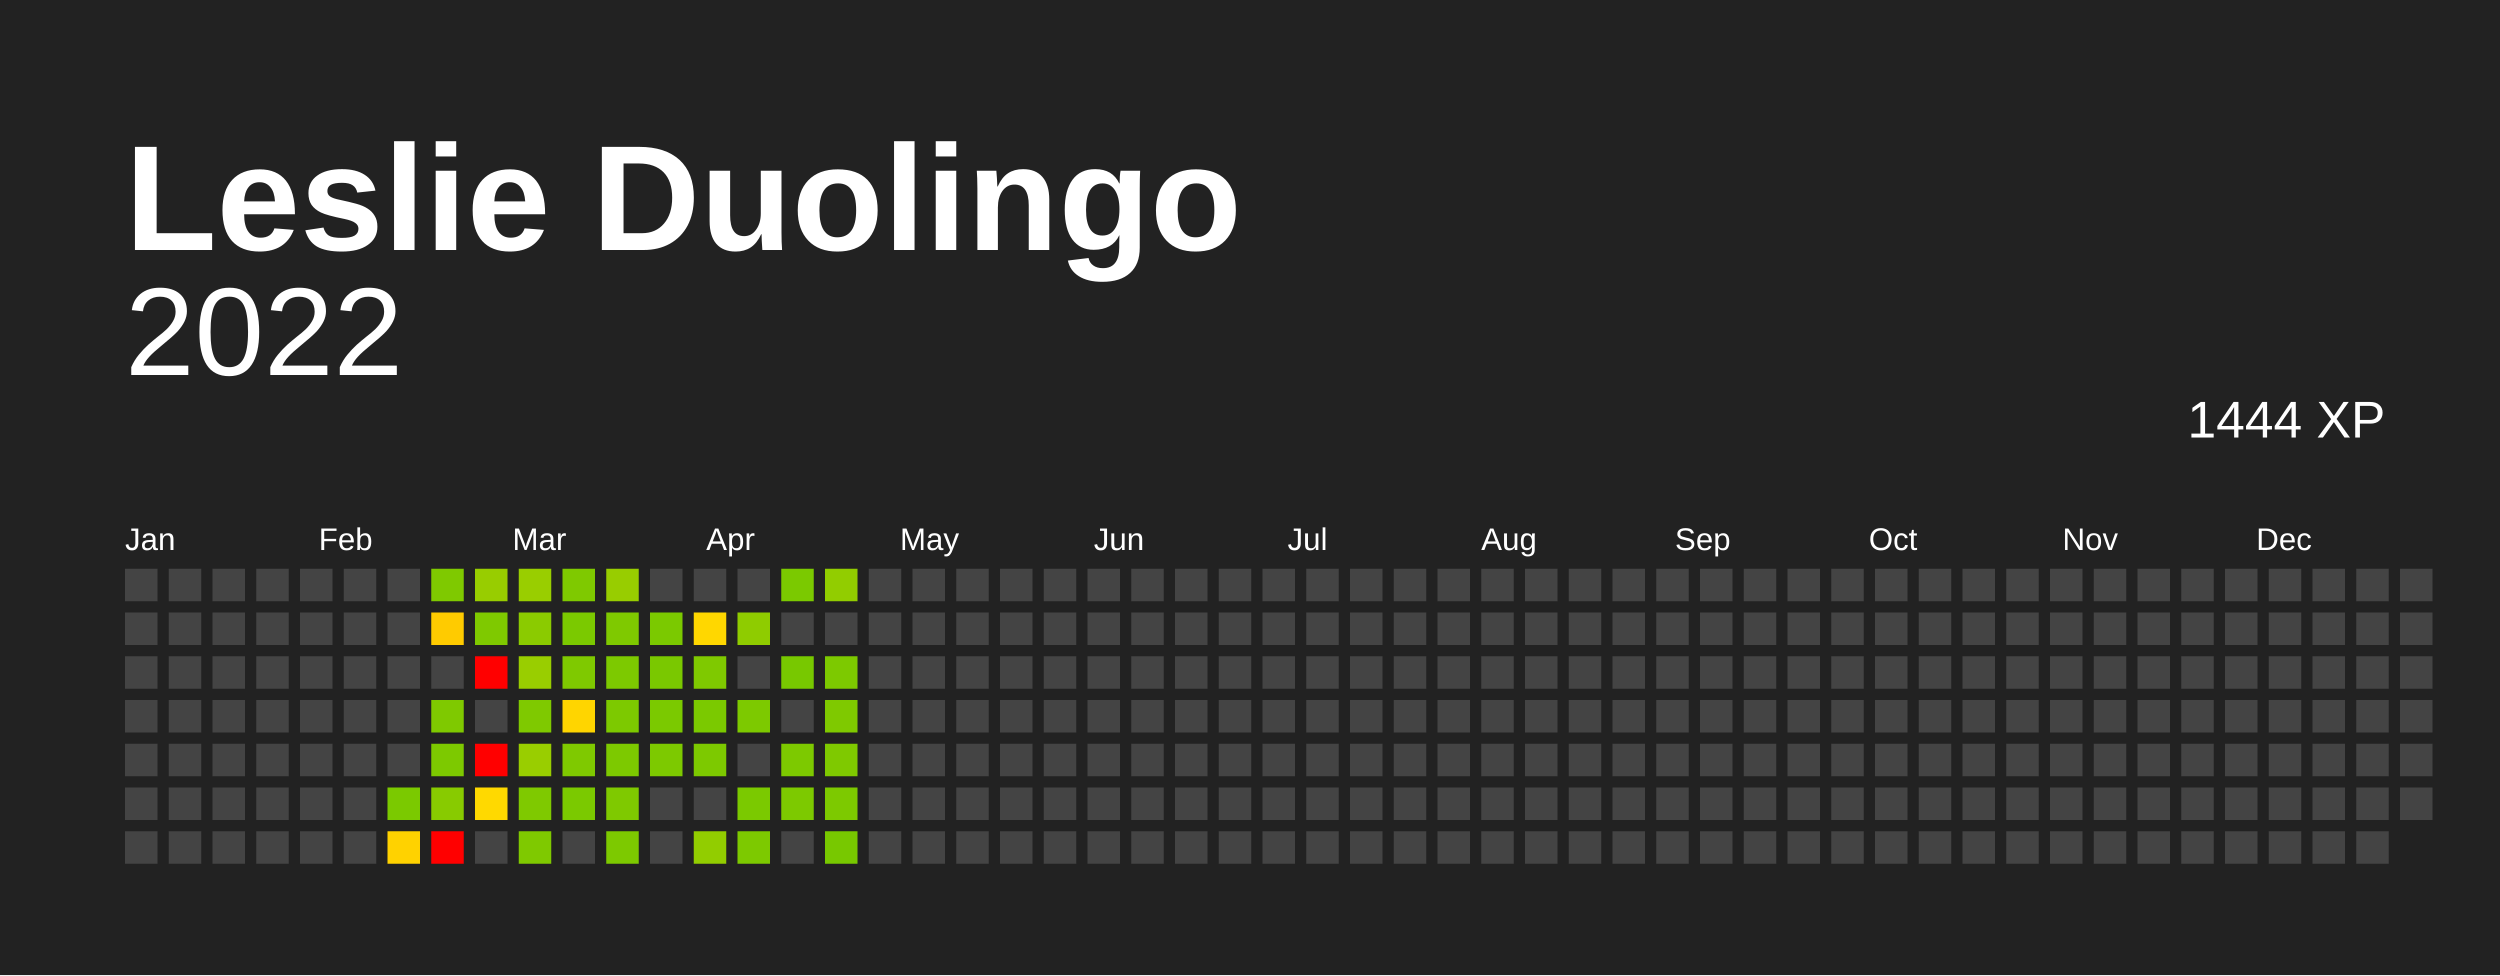
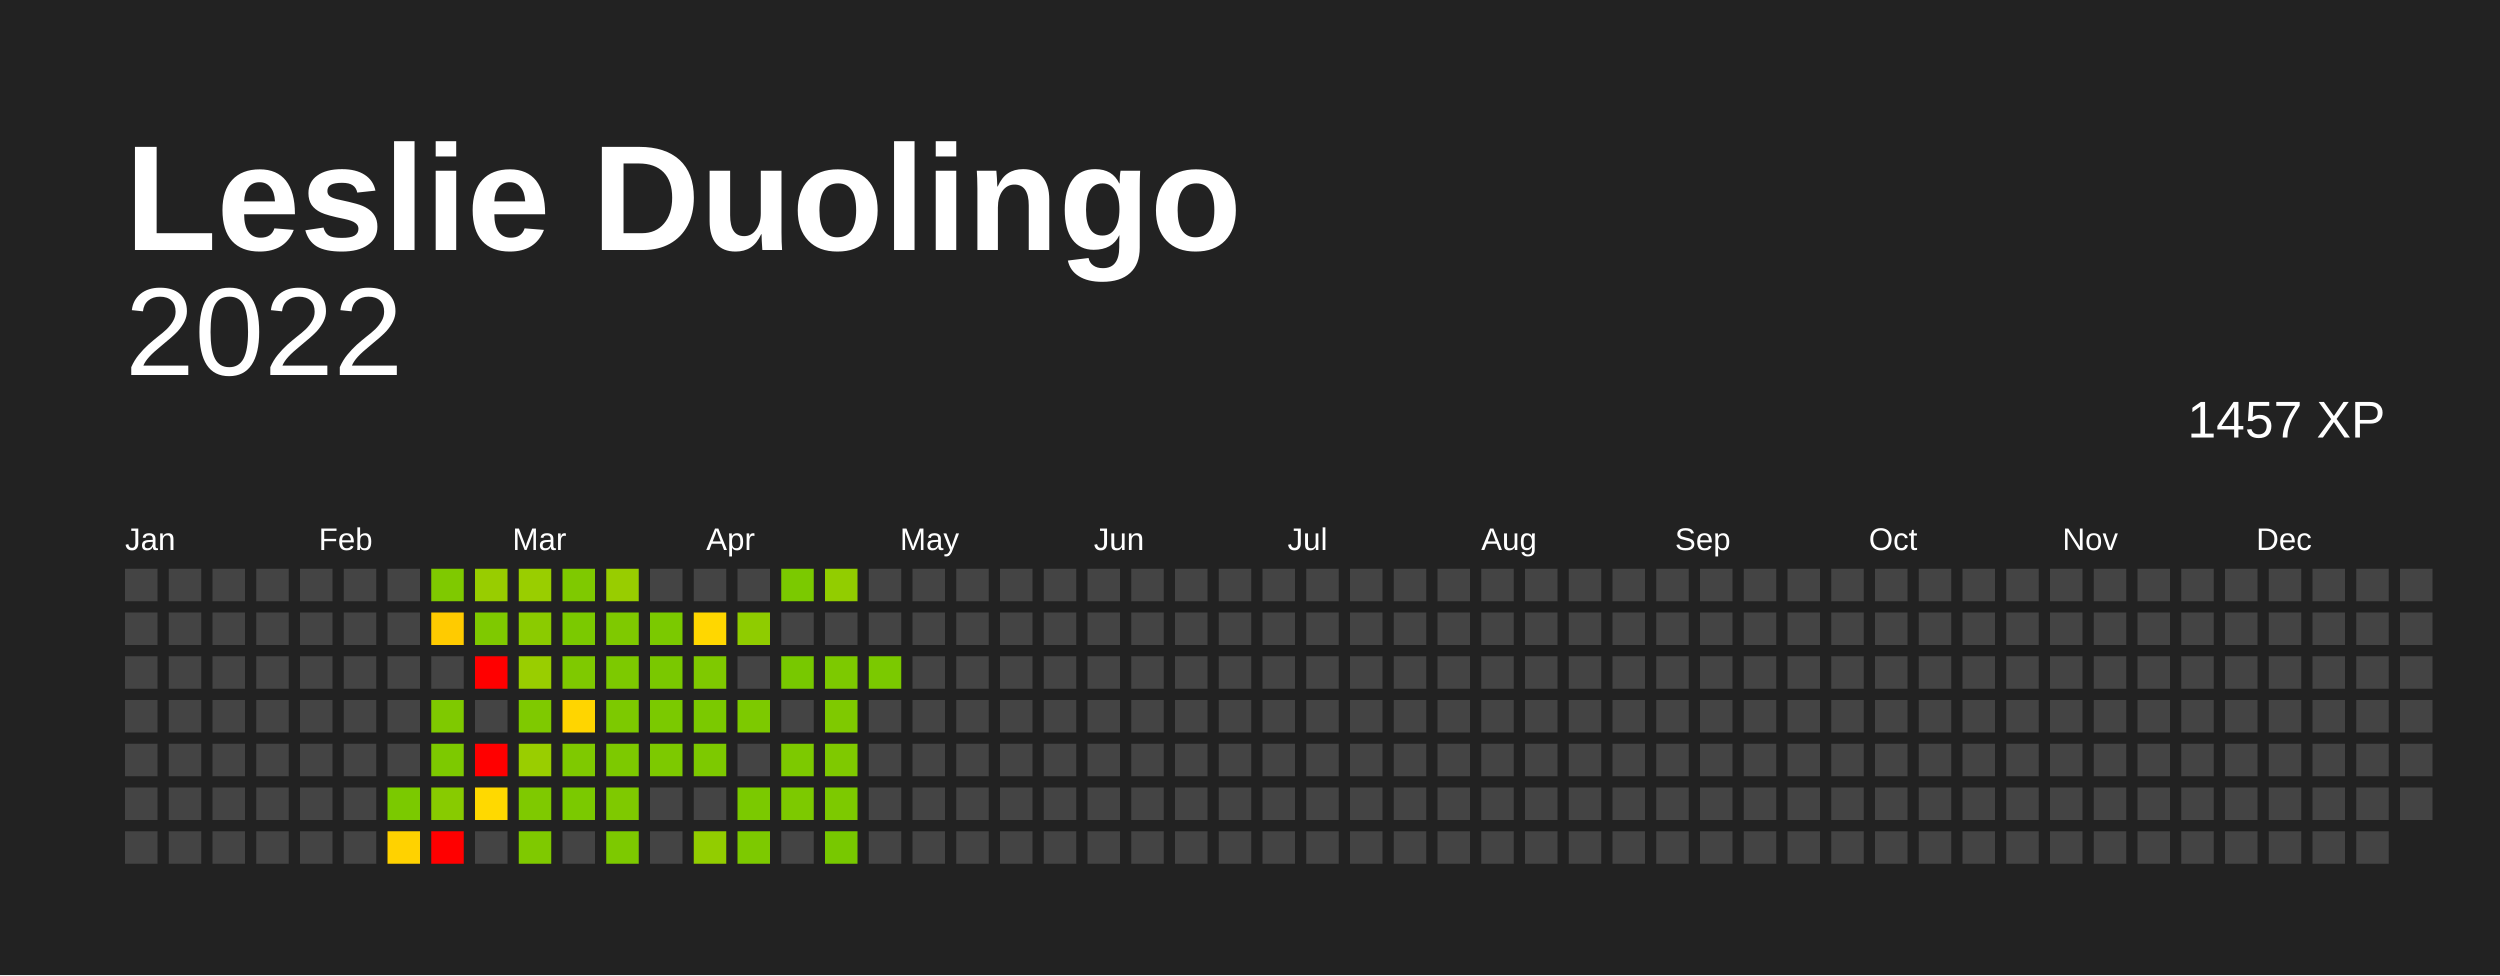
<svg xmlns="http://www.w3.org/2000/svg" baseProfile="full" height="78mm" version="1.1" viewBox="0,0,200,78" width="200mm">
  <defs />
  <rect fill="#222222" height="78" width="200" x="0" y="0" />
  <text fill="#FFFFFF" style="font-size:12px; font-family:Arial; font-weight:bold;" x="10" y="20">Leslie Duolingo</text>
  <text alignment-baseline="hanging" fill="#FFFFFF" style="font-size:10.0px; font-family:Arial;" x="10" y="30">2022</text>
-   <text alignment-baseline="hanging" fill="#FFFFFF" style="font-size:4.125px; font-family:Arial;" x="175" y="35">1444 XP</text>
+   <text alignment-baseline="hanging" fill="#FFFFFF" style="font-size:4.125px; font-family:Arial;" x="175" y="35">1457 XP</text>
  <text fill="#FFFFFF" style="font-size:2.5px; font-family:Arial" x="10.0" y="44">Jan</text>
  <text fill="#FFFFFF" style="font-size:2.5px; font-family:Arial" x="25.5" y="44">Feb</text>
  <text fill="#FFFFFF" style="font-size:2.5px; font-family:Arial" x="41.0" y="44">Mar</text>
  <text fill="#FFFFFF" style="font-size:2.5px; font-family:Arial" x="56.5" y="44">Apr</text>
  <text fill="#FFFFFF" style="font-size:2.5px; font-family:Arial" x="72.0" y="44">May</text>
  <text fill="#FFFFFF" style="font-size:2.5px; font-family:Arial" x="87.5" y="44">Jun</text>
  <text fill="#FFFFFF" style="font-size:2.5px; font-family:Arial" x="103.0" y="44">Jul</text>
  <text fill="#FFFFFF" style="font-size:2.5px; font-family:Arial" x="118.5" y="44">Aug</text>
  <text fill="#FFFFFF" style="font-size:2.5px; font-family:Arial" x="134.0" y="44">Sep</text>
  <text fill="#FFFFFF" style="font-size:2.5px; font-family:Arial" x="149.5" y="44">Oct</text>
  <text fill="#FFFFFF" style="font-size:2.5px; font-family:Arial" x="165.0" y="44">Nov</text>
  <text fill="#FFFFFF" style="font-size:2.5px; font-family:Arial" x="180.5" y="44">Dec</text>
  <rect fill="#444444" height="2.6" width="2.6" x="10.0" y="45.5" />
  <rect fill="#444444" height="2.6" width="2.6" x="10.0" y="49.0" />
  <rect fill="#444444" height="2.6" width="2.6" x="10.0" y="52.5" />
  <rect fill="#444444" height="2.6" width="2.6" x="10.0" y="56.0" />
  <rect fill="#444444" height="2.6" width="2.6" x="10.0" y="59.5" />
  <rect fill="#444444" height="2.6" width="2.6" x="10.0" y="63.0" />
  <rect fill="#444444" height="2.6" width="2.6" x="10.0" y="66.5" />
  <rect fill="#444444" height="2.6" width="2.6" x="13.5" y="45.5" />
  <rect fill="#444444" height="2.6" width="2.6" x="13.5" y="49.0" />
  <rect fill="#444444" height="2.6" width="2.6" x="13.5" y="52.5" />
  <rect fill="#444444" height="2.6" width="2.6" x="13.5" y="56.0" />
  <rect fill="#444444" height="2.6" width="2.6" x="13.5" y="59.5" />
  <rect fill="#444444" height="2.6" width="2.6" x="13.5" y="63.0" />
  <rect fill="#444444" height="2.6" width="2.6" x="13.5" y="66.5" />
  <rect fill="#444444" height="2.6" width="2.6" x="17.0" y="45.5" />
  <rect fill="#444444" height="2.6" width="2.6" x="17.0" y="49.0" />
  <rect fill="#444444" height="2.6" width="2.6" x="17.0" y="52.5" />
  <rect fill="#444444" height="2.6" width="2.6" x="17.0" y="56.0" />
  <rect fill="#444444" height="2.6" width="2.6" x="17.0" y="59.5" />
  <rect fill="#444444" height="2.6" width="2.6" x="17.0" y="63.0" />
  <rect fill="#444444" height="2.6" width="2.6" x="17.0" y="66.5" />
  <rect fill="#444444" height="2.6" width="2.6" x="20.5" y="45.5" />
  <rect fill="#444444" height="2.6" width="2.6" x="20.5" y="49.0" />
  <rect fill="#444444" height="2.6" width="2.6" x="20.5" y="52.5" />
  <rect fill="#444444" height="2.6" width="2.6" x="20.5" y="56.0" />
  <rect fill="#444444" height="2.6" width="2.6" x="20.5" y="59.5" />
  <rect fill="#444444" height="2.6" width="2.6" x="20.5" y="63.0" />
  <rect fill="#444444" height="2.6" width="2.6" x="20.5" y="66.5" />
  <rect fill="#444444" height="2.6" width="2.6" x="24.0" y="45.5" />
  <rect fill="#444444" height="2.6" width="2.6" x="24.0" y="49.0" />
  <rect fill="#444444" height="2.6" width="2.6" x="24.0" y="52.5" />
  <rect fill="#444444" height="2.6" width="2.6" x="24.0" y="56.0" />
  <rect fill="#444444" height="2.6" width="2.6" x="24.0" y="59.5" />
  <rect fill="#444444" height="2.6" width="2.6" x="24.0" y="63.0" />
  <rect fill="#444444" height="2.6" width="2.6" x="24.0" y="66.5" />
  <rect fill="#444444" height="2.6" width="2.6" x="27.5" y="45.5" />
  <rect fill="#444444" height="2.6" width="2.6" x="27.5" y="49.0" />
  <rect fill="#444444" height="2.6" width="2.6" x="27.5" y="52.5" />
  <rect fill="#444444" height="2.6" width="2.6" x="27.5" y="56.0" />
  <rect fill="#444444" height="2.6" width="2.6" x="27.5" y="59.5" />
  <rect fill="#444444" height="2.6" width="2.6" x="27.5" y="63.0" />
  <rect fill="#444444" height="2.6" width="2.6" x="27.5" y="66.5" />
  <rect fill="#444444" height="2.6" width="2.6" x="31.0" y="45.5" />
  <rect fill="#444444" height="2.6" width="2.6" x="31.0" y="49.0" />
  <rect fill="#444444" height="2.6" width="2.6" x="31.0" y="52.5" />
  <rect fill="#444444" height="2.6" width="2.6" x="31.0" y="56.0" />
  <rect fill="#444444" height="2.6" width="2.6" x="31.0" y="59.5" />
  <rect fill="#7bc900" height="2.6" width="2.6" x="31.0" y="63.0" />
  <rect fill="#ffd200" height="2.6" width="2.6" x="31.0" y="66.5" />
  <rect fill="#7fc900" height="2.6" width="2.6" x="34.5" y="45.5" />
  <rect fill="#ffcb00" height="2.6" width="2.6" x="34.5" y="49.0" />
  <rect fill="#444444" height="2.6" width="2.6" x="34.5" y="52.5" />
  <rect fill="#7fc900" height="2.6" width="2.6" x="34.5" y="56.0" />
  <rect fill="#7dc900" height="2.6" width="2.6" x="34.5" y="59.5" />
  <rect fill="#88cb00" height="2.6" width="2.6" x="34.5" y="63.0" />
  <rect fill="red" height="2.6" width="2.6" x="34.5" y="66.5" />
  <rect fill="#98cd00" height="2.6" width="2.6" x="38.0" y="45.5" />
  <rect fill="#7fc900" height="2.6" width="2.6" x="38.0" y="49.0" />
  <rect fill="red" height="2.6" width="2.6" x="38.0" y="52.5" />
  <rect fill="#444444" height="2.6" width="2.6" x="38.0" y="56.0" />
  <rect fill="red" height="2.6" width="2.6" x="38.0" y="59.5" />
  <rect fill="#ffd900" height="2.6" width="2.6" x="38.0" y="63.0" />
  <rect fill="#444444" height="2.6" width="2.6" x="38.0" y="66.5" />
  <rect fill="#99ce00" height="2.6" width="2.6" x="41.5" y="45.5" />
  <rect fill="#8bcb00" height="2.6" width="2.6" x="41.5" y="49.0" />
  <rect fill="#99ce00" height="2.6" width="2.6" x="41.5" y="52.5" />
  <rect fill="#7fc900" height="2.6" width="2.6" x="41.5" y="56.0" />
  <rect fill="#99ce00" height="2.6" width="2.6" x="41.5" y="59.5" />
  <rect fill="#7fc900" height="2.6" width="2.6" x="41.5" y="63.0" />
  <rect fill="#7fc900" height="2.6" width="2.6" x="41.5" y="66.5" />
  <rect fill="#7fc900" height="2.6" width="2.6" x="45.0" y="45.5" />
  <rect fill="#7bc900" height="2.6" width="2.6" x="45.0" y="49.0" />
  <rect fill="#7fc900" height="2.6" width="2.6" x="45.0" y="52.5" />
  <rect fill="#ffd500" height="2.6" width="2.6" x="45.0" y="56.0" />
  <rect fill="#7fc900" height="2.6" width="2.6" x="45.0" y="59.5" />
  <rect fill="#7bc900" height="2.6" width="2.6" x="45.0" y="63.0" />
  <rect fill="#444444" height="2.6" width="2.6" x="45.0" y="66.5" />
  <rect fill="#98cd00" height="2.6" width="2.6" x="48.5" y="45.5" />
  <rect fill="#7fc900" height="2.6" width="2.6" x="48.5" y="49.0" />
  <rect fill="#7dc900" height="2.6" width="2.6" x="48.5" y="52.5" />
  <rect fill="#7dc900" height="2.6" width="2.6" x="48.5" y="56.0" />
  <rect fill="#7dc900" height="2.6" width="2.6" x="48.5" y="59.5" />
  <rect fill="#7fc900" height="2.6" width="2.6" x="48.5" y="63.0" />
  <rect fill="#7dc900" height="2.6" width="2.6" x="48.5" y="66.5" />
  <rect fill="#444444" height="2.6" width="2.6" x="52.0" y="45.5" />
  <rect fill="#7bc900" height="2.6" width="2.6" x="52.0" y="49.0" />
  <rect fill="#7ac800" height="2.6" width="2.6" x="52.0" y="52.5" />
  <rect fill="#7bc900" height="2.6" width="2.6" x="52.0" y="56.0" />
  <rect fill="#7dc900" height="2.6" width="2.6" x="52.0" y="59.5" />
  <rect fill="#444444" height="2.6" width="2.6" x="52.0" y="63.0" />
  <rect fill="#444444" height="2.6" width="2.6" x="52.0" y="66.5" />
  <rect fill="#444444" height="2.6" width="2.6" x="55.5" y="45.5" />
  <rect fill="#ffd700" height="2.6" width="2.6" x="55.5" y="49.0" />
  <rect fill="#7fc900" height="2.6" width="2.6" x="55.5" y="52.5" />
  <rect fill="#7bc900" height="2.6" width="2.6" x="55.5" y="56.0" />
  <rect fill="#7dc900" height="2.6" width="2.6" x="55.5" y="59.5" />
  <rect fill="#444444" height="2.6" width="2.6" x="55.5" y="63.0" />
  <rect fill="#92cd00" height="2.6" width="2.6" x="55.5" y="66.5" />
  <rect fill="#444444" height="2.6" width="2.6" x="59.0" y="45.5" />
  <rect fill="#8fcc00" height="2.6" width="2.6" x="59.0" y="49.0" />
  <rect fill="#444444" height="2.6" width="2.6" x="59.0" y="52.5" />
  <rect fill="#7dc900" height="2.6" width="2.6" x="59.0" y="56.0" />
  <rect fill="#444444" height="2.6" width="2.6" x="59.0" y="59.5" />
  <rect fill="#7bc900" height="2.6" width="2.6" x="59.0" y="63.0" />
  <rect fill="#7dc900" height="2.6" width="2.6" x="59.0" y="66.5" />
  <rect fill="#7bc900" height="2.6" width="2.6" x="62.5" y="45.5" />
  <rect fill="#444444" height="2.6" width="2.6" x="62.5" y="49.0" />
  <rect fill="#78c800" height="2.6" width="2.6" x="62.5" y="52.5" />
  <rect fill="#444444" height="2.6" width="2.6" x="62.5" y="56.0" />
  <rect fill="#7dc900" height="2.6" width="2.6" x="62.5" y="59.5" />
  <rect fill="#7dc900" height="2.6" width="2.6" x="62.5" y="63.0" />
  <rect fill="#444444" height="2.6" width="2.6" x="62.5" y="66.5" />
  <rect fill="#92cd00" height="2.6" width="2.6" x="66.0" y="45.5" />
  <rect fill="#444444" height="2.6" width="2.6" x="66.0" y="49.0" />
  <rect fill="#7dc900" height="2.6" width="2.6" x="66.0" y="52.5" />
  <rect fill="#7fc900" height="2.6" width="2.6" x="66.0" y="56.0" />
  <rect fill="#7fc900" height="2.6" width="2.6" x="66.0" y="59.5" />
  <rect fill="#7dc900" height="2.6" width="2.6" x="66.0" y="63.0" />
  <rect fill="#78c800" height="2.6" width="2.6" x="66.0" y="66.5" />
  <rect fill="#444444" height="2.6" width="2.6" x="69.5" y="45.5" />
  <rect fill="#444444" height="2.6" width="2.6" x="69.5" y="49.0" />
-   <rect fill="#444444" height="2.6" width="2.6" x="69.5" y="52.5" />
+   <rect fill="#7bc900" height="2.6" width="2.6" x="69.5" y="52.5" />
  <rect fill="#444444" height="2.6" width="2.6" x="69.5" y="56.0" />
  <rect fill="#444444" height="2.6" width="2.6" x="69.5" y="59.5" />
  <rect fill="#444444" height="2.6" width="2.6" x="69.5" y="63.0" />
  <rect fill="#444444" height="2.6" width="2.6" x="69.5" y="66.5" />
  <rect fill="#444444" height="2.6" width="2.6" x="73.0" y="45.5" />
  <rect fill="#444444" height="2.6" width="2.6" x="73.0" y="49.0" />
  <rect fill="#444444" height="2.6" width="2.6" x="73.0" y="52.5" />
  <rect fill="#444444" height="2.6" width="2.6" x="73.0" y="56.0" />
  <rect fill="#444444" height="2.6" width="2.6" x="73.0" y="59.5" />
  <rect fill="#444444" height="2.6" width="2.6" x="73.0" y="63.0" />
  <rect fill="#444444" height="2.6" width="2.6" x="73.0" y="66.5" />
  <rect fill="#444444" height="2.6" width="2.6" x="76.5" y="45.5" />
  <rect fill="#444444" height="2.6" width="2.6" x="76.5" y="49.0" />
  <rect fill="#444444" height="2.6" width="2.6" x="76.5" y="52.5" />
  <rect fill="#444444" height="2.6" width="2.6" x="76.5" y="56.0" />
  <rect fill="#444444" height="2.6" width="2.6" x="76.5" y="59.5" />
  <rect fill="#444444" height="2.6" width="2.6" x="76.5" y="63.0" />
  <rect fill="#444444" height="2.6" width="2.6" x="76.5" y="66.5" />
  <rect fill="#444444" height="2.6" width="2.6" x="80.0" y="45.5" />
  <rect fill="#444444" height="2.6" width="2.6" x="80.0" y="49.0" />
  <rect fill="#444444" height="2.6" width="2.6" x="80.0" y="52.5" />
  <rect fill="#444444" height="2.6" width="2.6" x="80.0" y="56.0" />
  <rect fill="#444444" height="2.6" width="2.6" x="80.0" y="59.5" />
  <rect fill="#444444" height="2.6" width="2.6" x="80.0" y="63.0" />
  <rect fill="#444444" height="2.6" width="2.6" x="80.0" y="66.5" />
  <rect fill="#444444" height="2.6" width="2.6" x="83.5" y="45.5" />
  <rect fill="#444444" height="2.6" width="2.6" x="83.5" y="49.0" />
  <rect fill="#444444" height="2.6" width="2.6" x="83.5" y="52.5" />
  <rect fill="#444444" height="2.6" width="2.6" x="83.5" y="56.0" />
  <rect fill="#444444" height="2.6" width="2.6" x="83.5" y="59.5" />
  <rect fill="#444444" height="2.6" width="2.6" x="83.5" y="63.0" />
  <rect fill="#444444" height="2.6" width="2.6" x="83.5" y="66.5" />
  <rect fill="#444444" height="2.6" width="2.6" x="87.0" y="45.5" />
  <rect fill="#444444" height="2.6" width="2.6" x="87.0" y="49.0" />
  <rect fill="#444444" height="2.6" width="2.6" x="87.0" y="52.5" />
  <rect fill="#444444" height="2.6" width="2.6" x="87.0" y="56.0" />
  <rect fill="#444444" height="2.6" width="2.6" x="87.0" y="59.5" />
  <rect fill="#444444" height="2.6" width="2.6" x="87.0" y="63.0" />
  <rect fill="#444444" height="2.6" width="2.6" x="87.0" y="66.5" />
  <rect fill="#444444" height="2.6" width="2.6" x="90.5" y="45.5" />
  <rect fill="#444444" height="2.6" width="2.6" x="90.5" y="49.0" />
  <rect fill="#444444" height="2.6" width="2.6" x="90.5" y="52.5" />
  <rect fill="#444444" height="2.6" width="2.6" x="90.5" y="56.0" />
  <rect fill="#444444" height="2.6" width="2.6" x="90.5" y="59.5" />
  <rect fill="#444444" height="2.6" width="2.6" x="90.5" y="63.0" />
  <rect fill="#444444" height="2.6" width="2.6" x="90.5" y="66.5" />
  <rect fill="#444444" height="2.6" width="2.6" x="94.0" y="45.5" />
  <rect fill="#444444" height="2.6" width="2.6" x="94.0" y="49.0" />
  <rect fill="#444444" height="2.6" width="2.6" x="94.0" y="52.5" />
  <rect fill="#444444" height="2.6" width="2.6" x="94.0" y="56.0" />
  <rect fill="#444444" height="2.6" width="2.6" x="94.0" y="59.5" />
  <rect fill="#444444" height="2.6" width="2.6" x="94.0" y="63.0" />
  <rect fill="#444444" height="2.6" width="2.6" x="94.0" y="66.5" />
  <rect fill="#444444" height="2.6" width="2.6" x="97.5" y="45.5" />
  <rect fill="#444444" height="2.6" width="2.6" x="97.5" y="49.0" />
  <rect fill="#444444" height="2.6" width="2.6" x="97.5" y="52.5" />
  <rect fill="#444444" height="2.6" width="2.6" x="97.5" y="56.0" />
  <rect fill="#444444" height="2.6" width="2.6" x="97.5" y="59.5" />
  <rect fill="#444444" height="2.6" width="2.6" x="97.5" y="63.0" />
  <rect fill="#444444" height="2.6" width="2.6" x="97.5" y="66.5" />
  <rect fill="#444444" height="2.6" width="2.6" x="101.0" y="45.5" />
  <rect fill="#444444" height="2.6" width="2.6" x="101.0" y="49.0" />
  <rect fill="#444444" height="2.6" width="2.6" x="101.0" y="52.5" />
  <rect fill="#444444" height="2.6" width="2.6" x="101.0" y="56.0" />
  <rect fill="#444444" height="2.6" width="2.6" x="101.0" y="59.5" />
  <rect fill="#444444" height="2.6" width="2.6" x="101.0" y="63.0" />
  <rect fill="#444444" height="2.6" width="2.6" x="101.0" y="66.5" />
  <rect fill="#444444" height="2.6" width="2.6" x="104.5" y="45.5" />
  <rect fill="#444444" height="2.6" width="2.6" x="104.5" y="49.0" />
  <rect fill="#444444" height="2.6" width="2.6" x="104.5" y="52.5" />
  <rect fill="#444444" height="2.6" width="2.6" x="104.5" y="56.0" />
  <rect fill="#444444" height="2.6" width="2.6" x="104.5" y="59.5" />
  <rect fill="#444444" height="2.6" width="2.6" x="104.5" y="63.0" />
  <rect fill="#444444" height="2.6" width="2.6" x="104.5" y="66.5" />
  <rect fill="#444444" height="2.6" width="2.6" x="108.0" y="45.5" />
  <rect fill="#444444" height="2.6" width="2.6" x="108.0" y="49.0" />
  <rect fill="#444444" height="2.6" width="2.6" x="108.0" y="52.5" />
  <rect fill="#444444" height="2.6" width="2.6" x="108.0" y="56.0" />
  <rect fill="#444444" height="2.6" width="2.6" x="108.0" y="59.5" />
  <rect fill="#444444" height="2.6" width="2.6" x="108.0" y="63.0" />
  <rect fill="#444444" height="2.6" width="2.6" x="108.0" y="66.5" />
  <rect fill="#444444" height="2.6" width="2.6" x="111.5" y="45.5" />
  <rect fill="#444444" height="2.6" width="2.6" x="111.5" y="49.0" />
  <rect fill="#444444" height="2.6" width="2.6" x="111.5" y="52.5" />
  <rect fill="#444444" height="2.6" width="2.6" x="111.5" y="56.0" />
  <rect fill="#444444" height="2.6" width="2.6" x="111.5" y="59.5" />
  <rect fill="#444444" height="2.6" width="2.6" x="111.5" y="63.0" />
  <rect fill="#444444" height="2.6" width="2.6" x="111.5" y="66.5" />
  <rect fill="#444444" height="2.6" width="2.6" x="115.0" y="45.5" />
  <rect fill="#444444" height="2.6" width="2.6" x="115.0" y="49.0" />
  <rect fill="#444444" height="2.6" width="2.6" x="115.0" y="52.5" />
  <rect fill="#444444" height="2.6" width="2.6" x="115.0" y="56.0" />
  <rect fill="#444444" height="2.6" width="2.6" x="115.0" y="59.5" />
  <rect fill="#444444" height="2.6" width="2.6" x="115.0" y="63.0" />
  <rect fill="#444444" height="2.6" width="2.6" x="115.0" y="66.5" />
  <rect fill="#444444" height="2.6" width="2.6" x="118.5" y="45.5" />
  <rect fill="#444444" height="2.6" width="2.6" x="118.5" y="49.0" />
  <rect fill="#444444" height="2.6" width="2.6" x="118.5" y="52.5" />
  <rect fill="#444444" height="2.6" width="2.6" x="118.5" y="56.0" />
  <rect fill="#444444" height="2.6" width="2.6" x="118.5" y="59.5" />
  <rect fill="#444444" height="2.6" width="2.6" x="118.5" y="63.0" />
  <rect fill="#444444" height="2.6" width="2.6" x="118.5" y="66.5" />
  <rect fill="#444444" height="2.6" width="2.6" x="122.0" y="45.5" />
  <rect fill="#444444" height="2.6" width="2.6" x="122.0" y="49.0" />
  <rect fill="#444444" height="2.6" width="2.6" x="122.0" y="52.5" />
  <rect fill="#444444" height="2.6" width="2.6" x="122.0" y="56.0" />
  <rect fill="#444444" height="2.6" width="2.6" x="122.0" y="59.5" />
  <rect fill="#444444" height="2.6" width="2.6" x="122.0" y="63.0" />
  <rect fill="#444444" height="2.6" width="2.6" x="122.0" y="66.5" />
  <rect fill="#444444" height="2.6" width="2.6" x="125.5" y="45.5" />
  <rect fill="#444444" height="2.6" width="2.6" x="125.5" y="49.0" />
  <rect fill="#444444" height="2.6" width="2.6" x="125.5" y="52.5" />
  <rect fill="#444444" height="2.6" width="2.6" x="125.5" y="56.0" />
  <rect fill="#444444" height="2.6" width="2.6" x="125.5" y="59.5" />
  <rect fill="#444444" height="2.6" width="2.6" x="125.5" y="63.0" />
  <rect fill="#444444" height="2.6" width="2.6" x="125.5" y="66.5" />
  <rect fill="#444444" height="2.6" width="2.6" x="129.0" y="45.5" />
  <rect fill="#444444" height="2.6" width="2.6" x="129.0" y="49.0" />
  <rect fill="#444444" height="2.6" width="2.6" x="129.0" y="52.5" />
  <rect fill="#444444" height="2.6" width="2.6" x="129.0" y="56.0" />
  <rect fill="#444444" height="2.6" width="2.6" x="129.0" y="59.5" />
  <rect fill="#444444" height="2.6" width="2.6" x="129.0" y="63.0" />
  <rect fill="#444444" height="2.6" width="2.6" x="129.0" y="66.5" />
  <rect fill="#444444" height="2.6" width="2.6" x="132.5" y="45.5" />
  <rect fill="#444444" height="2.6" width="2.6" x="132.5" y="49.0" />
  <rect fill="#444444" height="2.6" width="2.6" x="132.5" y="52.5" />
  <rect fill="#444444" height="2.6" width="2.6" x="132.5" y="56.0" />
  <rect fill="#444444" height="2.6" width="2.6" x="132.5" y="59.5" />
  <rect fill="#444444" height="2.6" width="2.6" x="132.5" y="63.0" />
  <rect fill="#444444" height="2.6" width="2.6" x="132.5" y="66.5" />
  <rect fill="#444444" height="2.6" width="2.6" x="136.0" y="45.5" />
  <rect fill="#444444" height="2.6" width="2.6" x="136.0" y="49.0" />
  <rect fill="#444444" height="2.6" width="2.6" x="136.0" y="52.5" />
  <rect fill="#444444" height="2.6" width="2.6" x="136.0" y="56.0" />
  <rect fill="#444444" height="2.6" width="2.6" x="136.0" y="59.5" />
  <rect fill="#444444" height="2.6" width="2.6" x="136.0" y="63.0" />
  <rect fill="#444444" height="2.6" width="2.6" x="136.0" y="66.5" />
  <rect fill="#444444" height="2.6" width="2.6" x="139.5" y="45.5" />
  <rect fill="#444444" height="2.6" width="2.6" x="139.5" y="49.0" />
  <rect fill="#444444" height="2.6" width="2.6" x="139.5" y="52.5" />
  <rect fill="#444444" height="2.6" width="2.6" x="139.5" y="56.0" />
  <rect fill="#444444" height="2.6" width="2.6" x="139.5" y="59.5" />
  <rect fill="#444444" height="2.6" width="2.6" x="139.5" y="63.0" />
  <rect fill="#444444" height="2.6" width="2.6" x="139.5" y="66.5" />
  <rect fill="#444444" height="2.6" width="2.6" x="143.0" y="45.5" />
  <rect fill="#444444" height="2.6" width="2.6" x="143.0" y="49.0" />
  <rect fill="#444444" height="2.6" width="2.6" x="143.0" y="52.5" />
  <rect fill="#444444" height="2.6" width="2.6" x="143.0" y="56.0" />
  <rect fill="#444444" height="2.6" width="2.6" x="143.0" y="59.5" />
  <rect fill="#444444" height="2.6" width="2.6" x="143.0" y="63.0" />
  <rect fill="#444444" height="2.6" width="2.6" x="143.0" y="66.5" />
  <rect fill="#444444" height="2.6" width="2.6" x="146.5" y="45.5" />
  <rect fill="#444444" height="2.6" width="2.6" x="146.5" y="49.0" />
  <rect fill="#444444" height="2.6" width="2.6" x="146.5" y="52.5" />
  <rect fill="#444444" height="2.6" width="2.6" x="146.5" y="56.0" />
  <rect fill="#444444" height="2.6" width="2.6" x="146.5" y="59.5" />
  <rect fill="#444444" height="2.6" width="2.6" x="146.5" y="63.0" />
  <rect fill="#444444" height="2.6" width="2.6" x="146.5" y="66.5" />
  <rect fill="#444444" height="2.6" width="2.6" x="150.0" y="45.5" />
  <rect fill="#444444" height="2.6" width="2.6" x="150.0" y="49.0" />
  <rect fill="#444444" height="2.6" width="2.6" x="150.0" y="52.5" />
  <rect fill="#444444" height="2.6" width="2.6" x="150.0" y="56.0" />
  <rect fill="#444444" height="2.6" width="2.6" x="150.0" y="59.5" />
  <rect fill="#444444" height="2.6" width="2.6" x="150.0" y="63.0" />
  <rect fill="#444444" height="2.6" width="2.6" x="150.0" y="66.5" />
  <rect fill="#444444" height="2.6" width="2.6" x="153.5" y="45.5" />
  <rect fill="#444444" height="2.6" width="2.6" x="153.5" y="49.0" />
  <rect fill="#444444" height="2.6" width="2.6" x="153.5" y="52.5" />
  <rect fill="#444444" height="2.6" width="2.6" x="153.5" y="56.0" />
  <rect fill="#444444" height="2.6" width="2.6" x="153.5" y="59.5" />
  <rect fill="#444444" height="2.6" width="2.6" x="153.5" y="63.0" />
  <rect fill="#444444" height="2.6" width="2.6" x="153.5" y="66.5" />
  <rect fill="#444444" height="2.6" width="2.6" x="157.0" y="45.5" />
  <rect fill="#444444" height="2.6" width="2.6" x="157.0" y="49.0" />
  <rect fill="#444444" height="2.6" width="2.6" x="157.0" y="52.5" />
  <rect fill="#444444" height="2.6" width="2.6" x="157.0" y="56.0" />
  <rect fill="#444444" height="2.6" width="2.6" x="157.0" y="59.5" />
  <rect fill="#444444" height="2.6" width="2.6" x="157.0" y="63.0" />
  <rect fill="#444444" height="2.6" width="2.6" x="157.0" y="66.5" />
  <rect fill="#444444" height="2.6" width="2.6" x="160.5" y="45.5" />
  <rect fill="#444444" height="2.6" width="2.6" x="160.5" y="49.0" />
  <rect fill="#444444" height="2.6" width="2.6" x="160.5" y="52.5" />
  <rect fill="#444444" height="2.6" width="2.6" x="160.5" y="56.0" />
  <rect fill="#444444" height="2.6" width="2.6" x="160.5" y="59.5" />
  <rect fill="#444444" height="2.6" width="2.6" x="160.5" y="63.0" />
  <rect fill="#444444" height="2.6" width="2.6" x="160.5" y="66.5" />
  <rect fill="#444444" height="2.6" width="2.6" x="164.0" y="45.5" />
  <rect fill="#444444" height="2.6" width="2.6" x="164.0" y="49.0" />
  <rect fill="#444444" height="2.6" width="2.6" x="164.0" y="52.5" />
  <rect fill="#444444" height="2.6" width="2.6" x="164.0" y="56.0" />
  <rect fill="#444444" height="2.6" width="2.6" x="164.0" y="59.5" />
  <rect fill="#444444" height="2.6" width="2.6" x="164.0" y="63.0" />
  <rect fill="#444444" height="2.6" width="2.6" x="164.0" y="66.5" />
  <rect fill="#444444" height="2.6" width="2.6" x="167.5" y="45.5" />
  <rect fill="#444444" height="2.6" width="2.6" x="167.5" y="49.0" />
  <rect fill="#444444" height="2.6" width="2.6" x="167.5" y="52.5" />
  <rect fill="#444444" height="2.6" width="2.6" x="167.5" y="56.0" />
  <rect fill="#444444" height="2.6" width="2.6" x="167.5" y="59.5" />
  <rect fill="#444444" height="2.6" width="2.6" x="167.5" y="63.0" />
  <rect fill="#444444" height="2.6" width="2.6" x="167.5" y="66.5" />
  <rect fill="#444444" height="2.6" width="2.6" x="171.0" y="45.5" />
  <rect fill="#444444" height="2.6" width="2.6" x="171.0" y="49.0" />
  <rect fill="#444444" height="2.6" width="2.6" x="171.0" y="52.5" />
  <rect fill="#444444" height="2.6" width="2.6" x="171.0" y="56.0" />
  <rect fill="#444444" height="2.6" width="2.6" x="171.0" y="59.5" />
  <rect fill="#444444" height="2.6" width="2.6" x="171.0" y="63.0" />
  <rect fill="#444444" height="2.6" width="2.6" x="171.0" y="66.5" />
  <rect fill="#444444" height="2.6" width="2.6" x="174.5" y="45.5" />
  <rect fill="#444444" height="2.6" width="2.6" x="174.5" y="49.0" />
  <rect fill="#444444" height="2.6" width="2.6" x="174.5" y="52.5" />
  <rect fill="#444444" height="2.6" width="2.6" x="174.5" y="56.0" />
  <rect fill="#444444" height="2.6" width="2.6" x="174.5" y="59.5" />
  <rect fill="#444444" height="2.6" width="2.6" x="174.5" y="63.0" />
  <rect fill="#444444" height="2.6" width="2.6" x="174.5" y="66.5" />
  <rect fill="#444444" height="2.6" width="2.6" x="178.0" y="45.5" />
  <rect fill="#444444" height="2.6" width="2.6" x="178.0" y="49.0" />
  <rect fill="#444444" height="2.6" width="2.6" x="178.0" y="52.5" />
  <rect fill="#444444" height="2.6" width="2.6" x="178.0" y="56.0" />
  <rect fill="#444444" height="2.6" width="2.6" x="178.0" y="59.5" />
  <rect fill="#444444" height="2.6" width="2.6" x="178.0" y="63.0" />
  <rect fill="#444444" height="2.6" width="2.6" x="178.0" y="66.5" />
  <rect fill="#444444" height="2.6" width="2.6" x="181.5" y="45.5" />
  <rect fill="#444444" height="2.6" width="2.6" x="181.5" y="49.0" />
  <rect fill="#444444" height="2.6" width="2.6" x="181.5" y="52.5" />
  <rect fill="#444444" height="2.6" width="2.6" x="181.5" y="56.0" />
  <rect fill="#444444" height="2.6" width="2.6" x="181.5" y="59.5" />
  <rect fill="#444444" height="2.6" width="2.6" x="181.5" y="63.0" />
  <rect fill="#444444" height="2.6" width="2.6" x="181.5" y="66.5" />
  <rect fill="#444444" height="2.6" width="2.6" x="185.0" y="45.5" />
  <rect fill="#444444" height="2.6" width="2.6" x="185.0" y="49.0" />
  <rect fill="#444444" height="2.6" width="2.6" x="185.0" y="52.5" />
  <rect fill="#444444" height="2.6" width="2.6" x="185.0" y="56.0" />
  <rect fill="#444444" height="2.6" width="2.6" x="185.0" y="59.5" />
  <rect fill="#444444" height="2.6" width="2.6" x="185.0" y="63.0" />
  <rect fill="#444444" height="2.6" width="2.6" x="185.0" y="66.5" />
  <rect fill="#444444" height="2.6" width="2.6" x="188.5" y="45.5" />
  <rect fill="#444444" height="2.6" width="2.6" x="188.5" y="49.0" />
  <rect fill="#444444" height="2.6" width="2.6" x="188.5" y="52.5" />
  <rect fill="#444444" height="2.6" width="2.6" x="188.5" y="56.0" />
  <rect fill="#444444" height="2.6" width="2.6" x="188.5" y="59.5" />
  <rect fill="#444444" height="2.6" width="2.6" x="188.5" y="63.0" />
  <rect fill="#444444" height="2.6" width="2.6" x="188.5" y="66.5" />
  <rect fill="#444444" height="2.6" width="2.6" x="192.0" y="45.5" />
  <rect fill="#444444" height="2.6" width="2.6" x="192.0" y="49.0" />
  <rect fill="#444444" height="2.6" width="2.6" x="192.0" y="52.5" />
  <rect fill="#444444" height="2.6" width="2.6" x="192.0" y="56.0" />
  <rect fill="#444444" height="2.6" width="2.6" x="192.0" y="59.5" />
  <rect fill="#444444" height="2.6" width="2.6" x="192.0" y="63.0" />
</svg>
